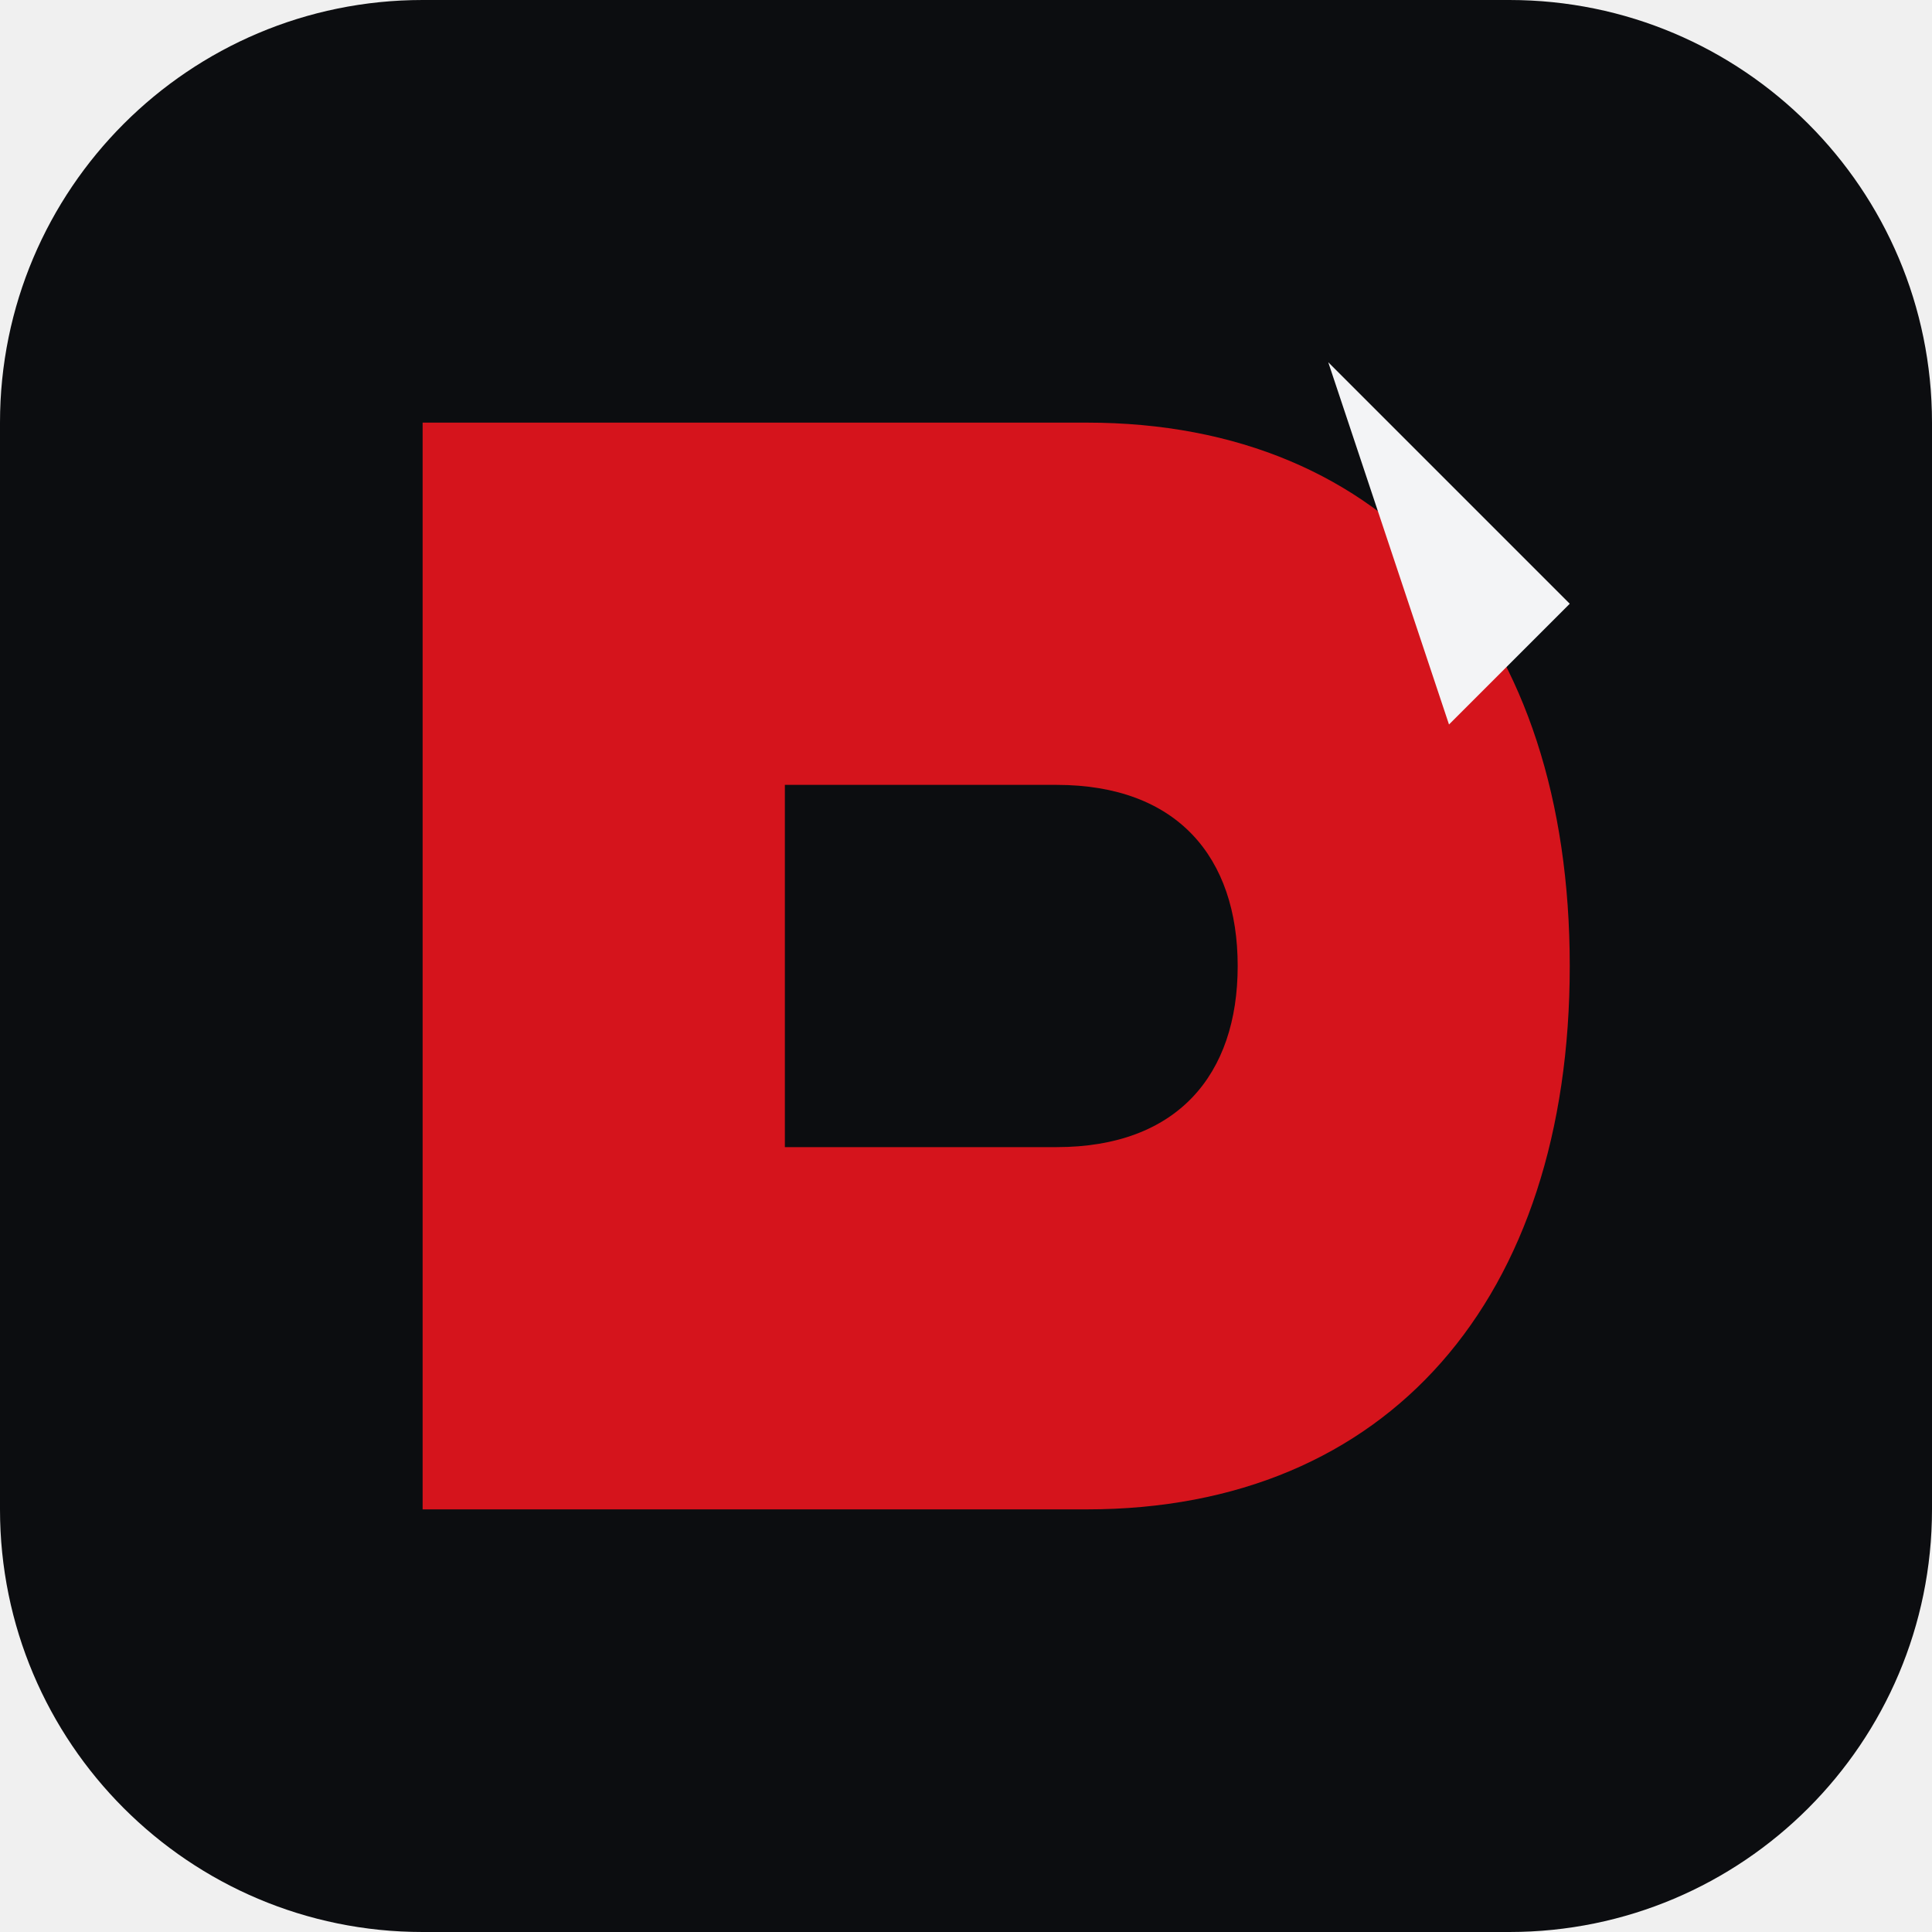
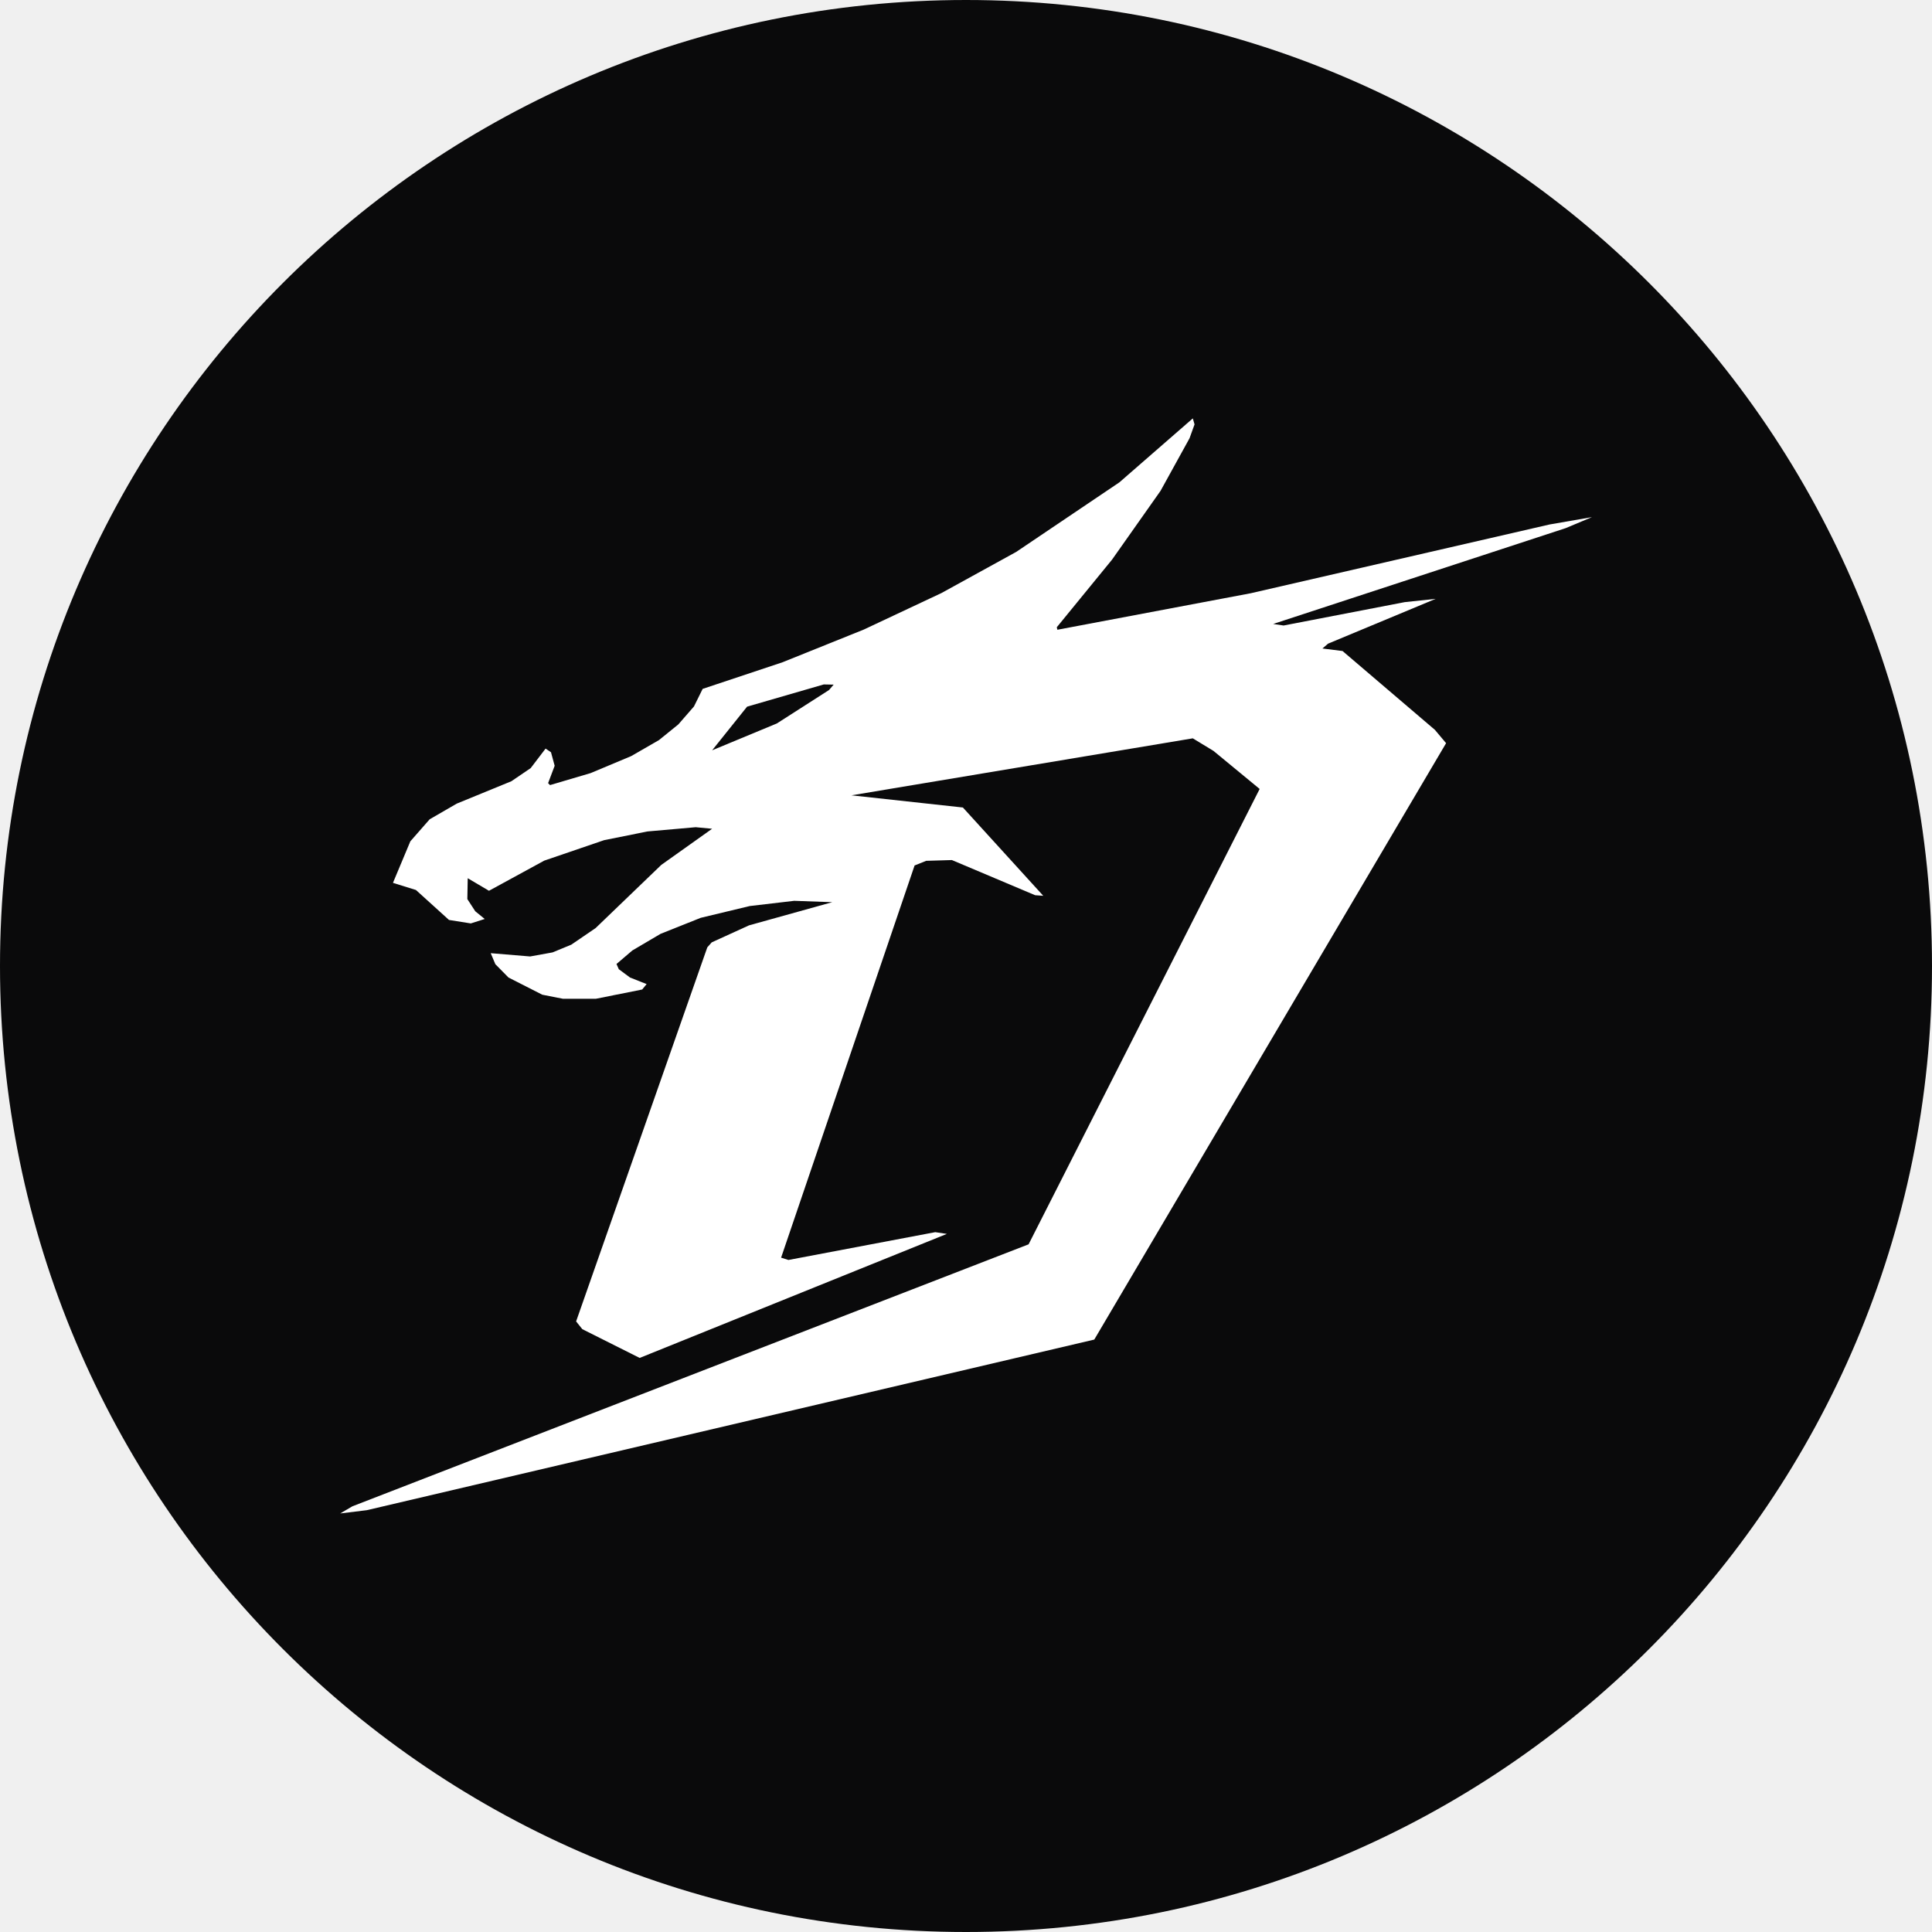
<svg xmlns="http://www.w3.org/2000/svg" viewBox="0 0 64 64">
-   <rect width="64" height="64" rx="14" fill="#0c0d10" />
-   <path d="M14 14h22c10 0 16 7 16 18S46 50 36 50H14z" fill="#d5141c" />
-   <path d="M26 26h9c4 0 6 2.4 6 6s-2 6-6 6h-9z" fill="#0c0d10" />
-   <path d="M44 12l8 8-4 4z" fill="#f3f4f6" />
+   <circle cx="32" cy="32" r="32" fill="#0a0a0b" />
+   <path transform="translate(11.27 13.86) scale(0.064)" fill="#fff" fill-rule="evenodd" d="M0 566.8L6.3 563.1L356.3 427.5L475.9 191.8L452 172.1L441.3 165.6L264.6 195.1L322.3 201.4L363.9 247.1L359.7 246.8L316.6 228.6L303.3 229L297.3 231.4L228.2 434.4L232 435.6L308 421.2L314 422.1L155 486.3L125.3 471.4L122.1 467.4L190 273.8L192.3 271.2L211.6 262.4L254.7 250.4L235 249.7L212 252.4L186.6 258.5L165.8 266.8L151.2 275.4L143 282.4L144.2 285.1L150 289.4L158.6 292.8L156.3 295.6L132.3 300.4L115.3 300.4L104.6 298.3L87.1 289.4L80.3 282.5L77.9 276.8L98.3 278.5L109.9 276.4L119.6 272.4L132.2 263.8L166.2 231.1L192.5 212.4L184 211.6L159 213.8L136.6 218.3L105.6 228.9L77 244.5L66 238L65.8 248.8L69.9 255.1L74.8 259.1L67.6 261.4L56.3 259.6L39.2 244.1L27.3 240.4L36.3 218.9L46.3 207.5L60.3 199.4L88.6 187.8L98.6 181L106.3 170.9L109.1 172.8L111 179.8L107.6 188.8L108.6 189.8L129.6 183.6L150.6 174.8L165 166.5L175 158.4L183.1 149.1L187.6 140L229 126.2L271 109.3L311.2 90.4L349.9 69.1L403.3 33.1L441.3 0L442.2 3.1L439.6 10.3L424.6 37.5L399.5 73.1L370.9 108.1L371.2 109.4L471.3 90.5L626 54.9L647.9 51.1L634.3 56.8L482.9 106.4L488.3 107.2L551 95.1L567 93.4L511.3 116.6L508.4 119.1L518.8 120.4L566.6 161.2L572.4 168.1L390.3 476.8L13.8 565.1ZM192.5 171.8L226 157.9L253 140.6L255.4 137.8L250.3 137.7L210.6 149.2Z" />
</svg>
